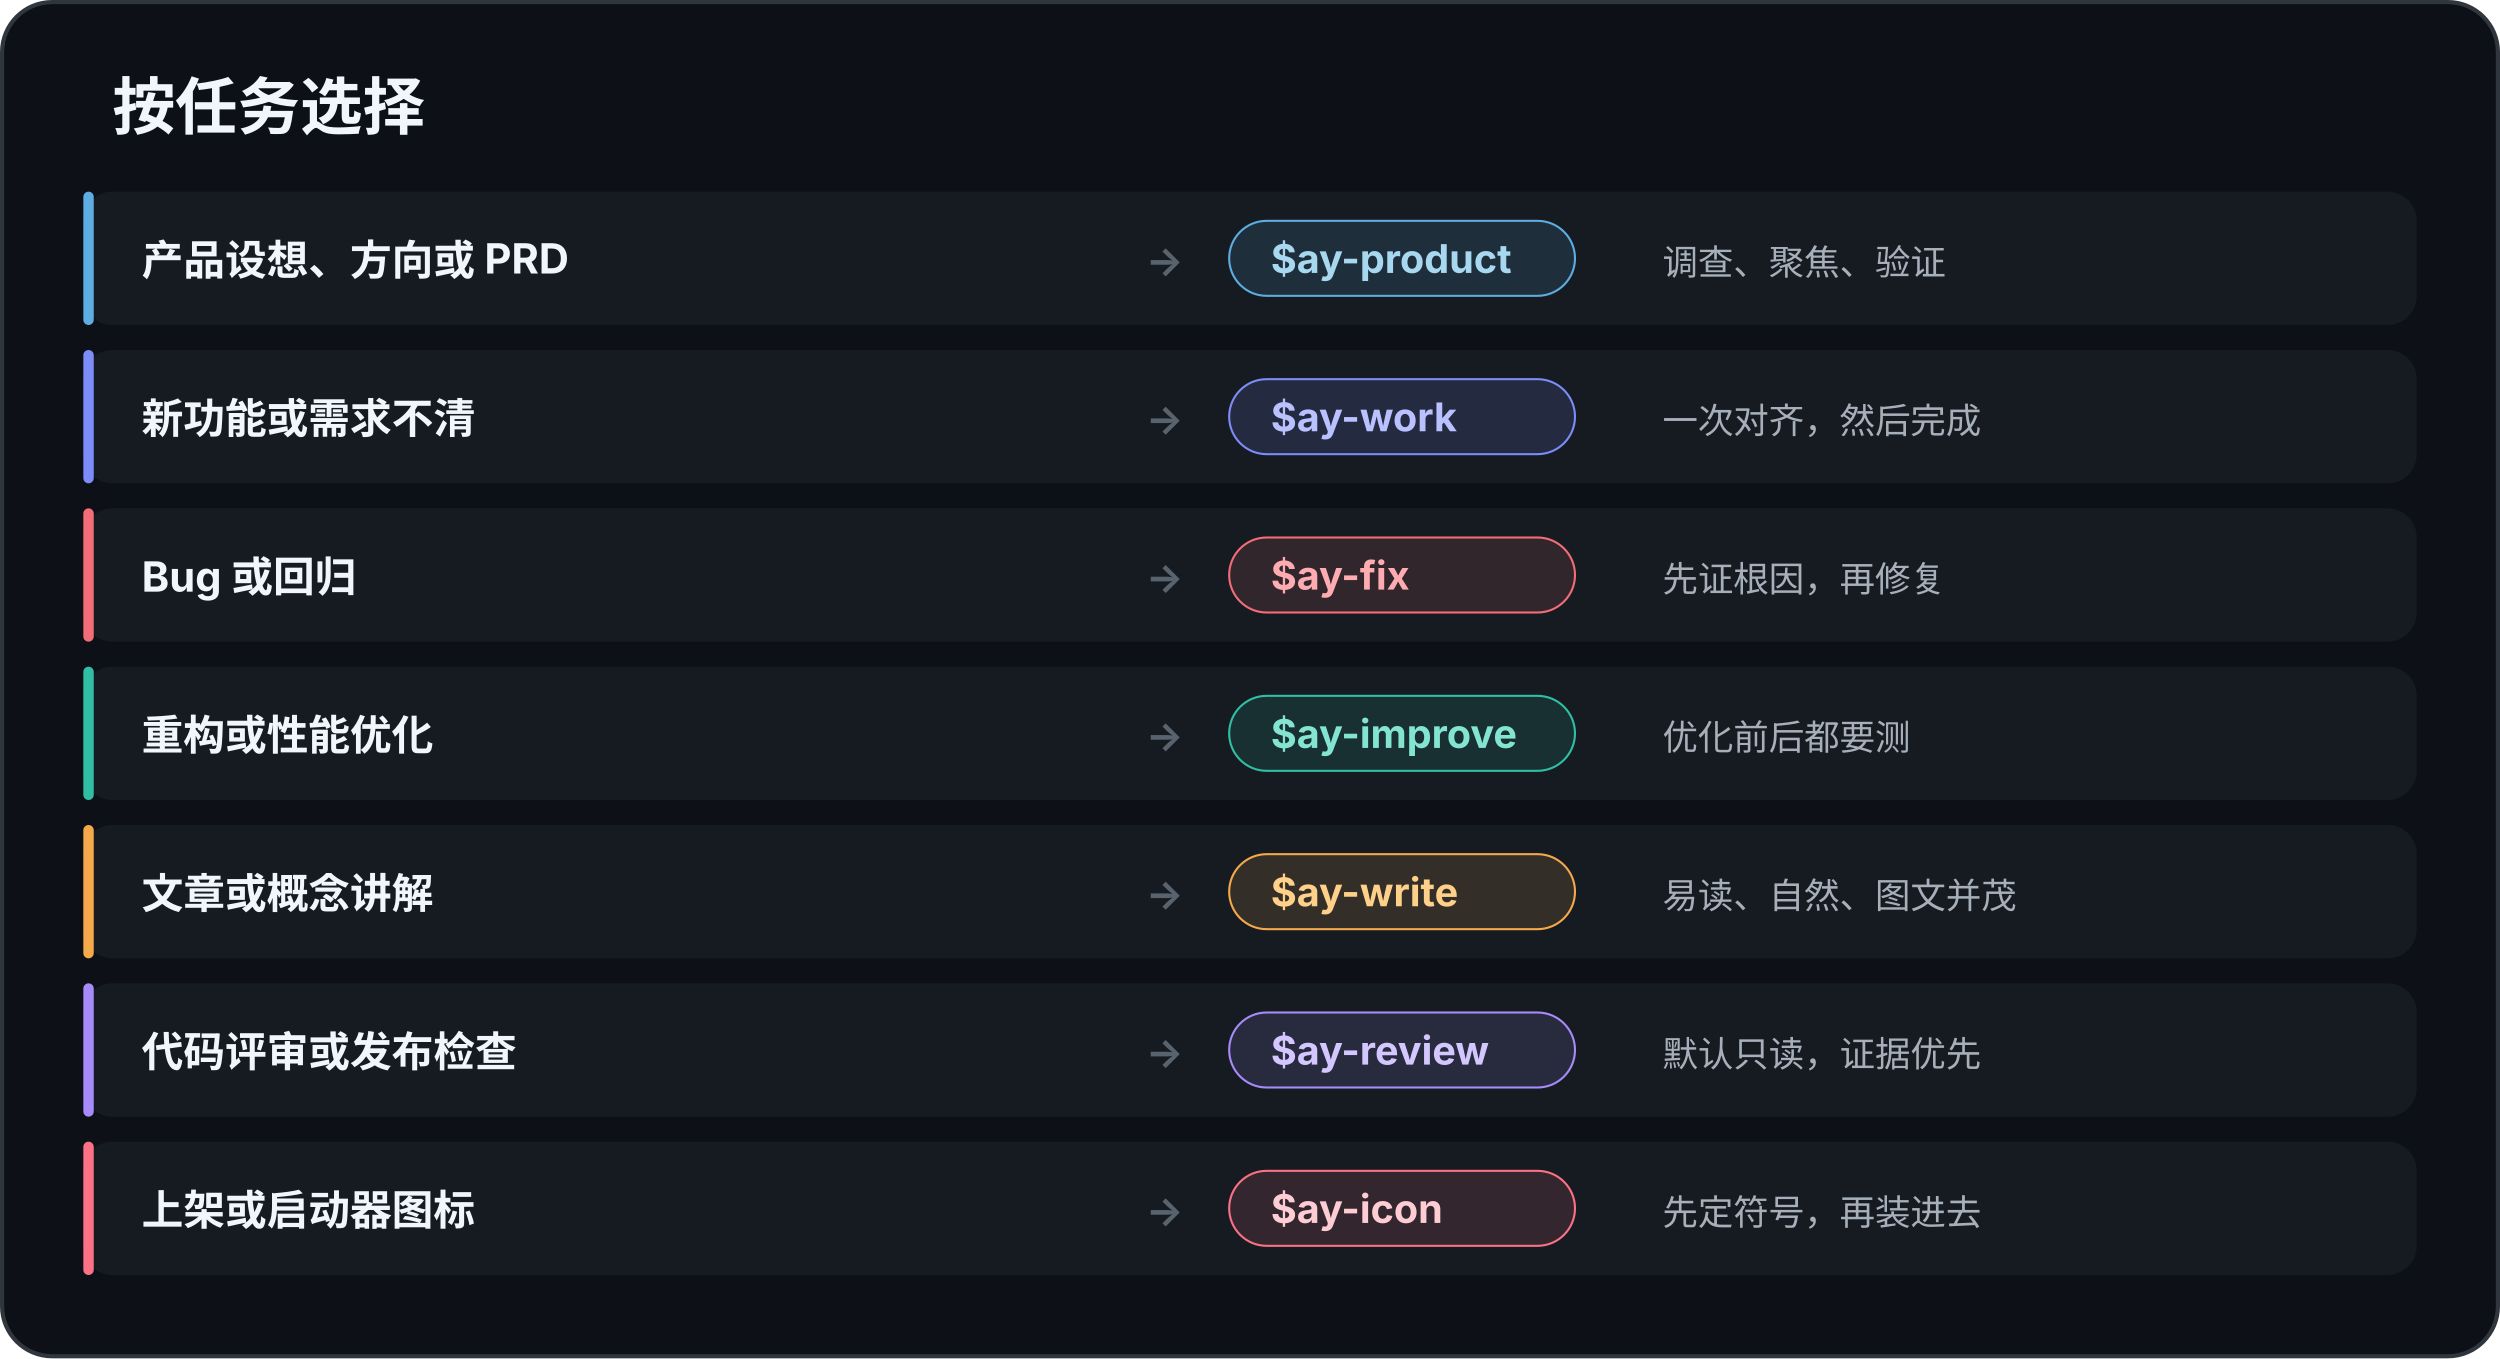
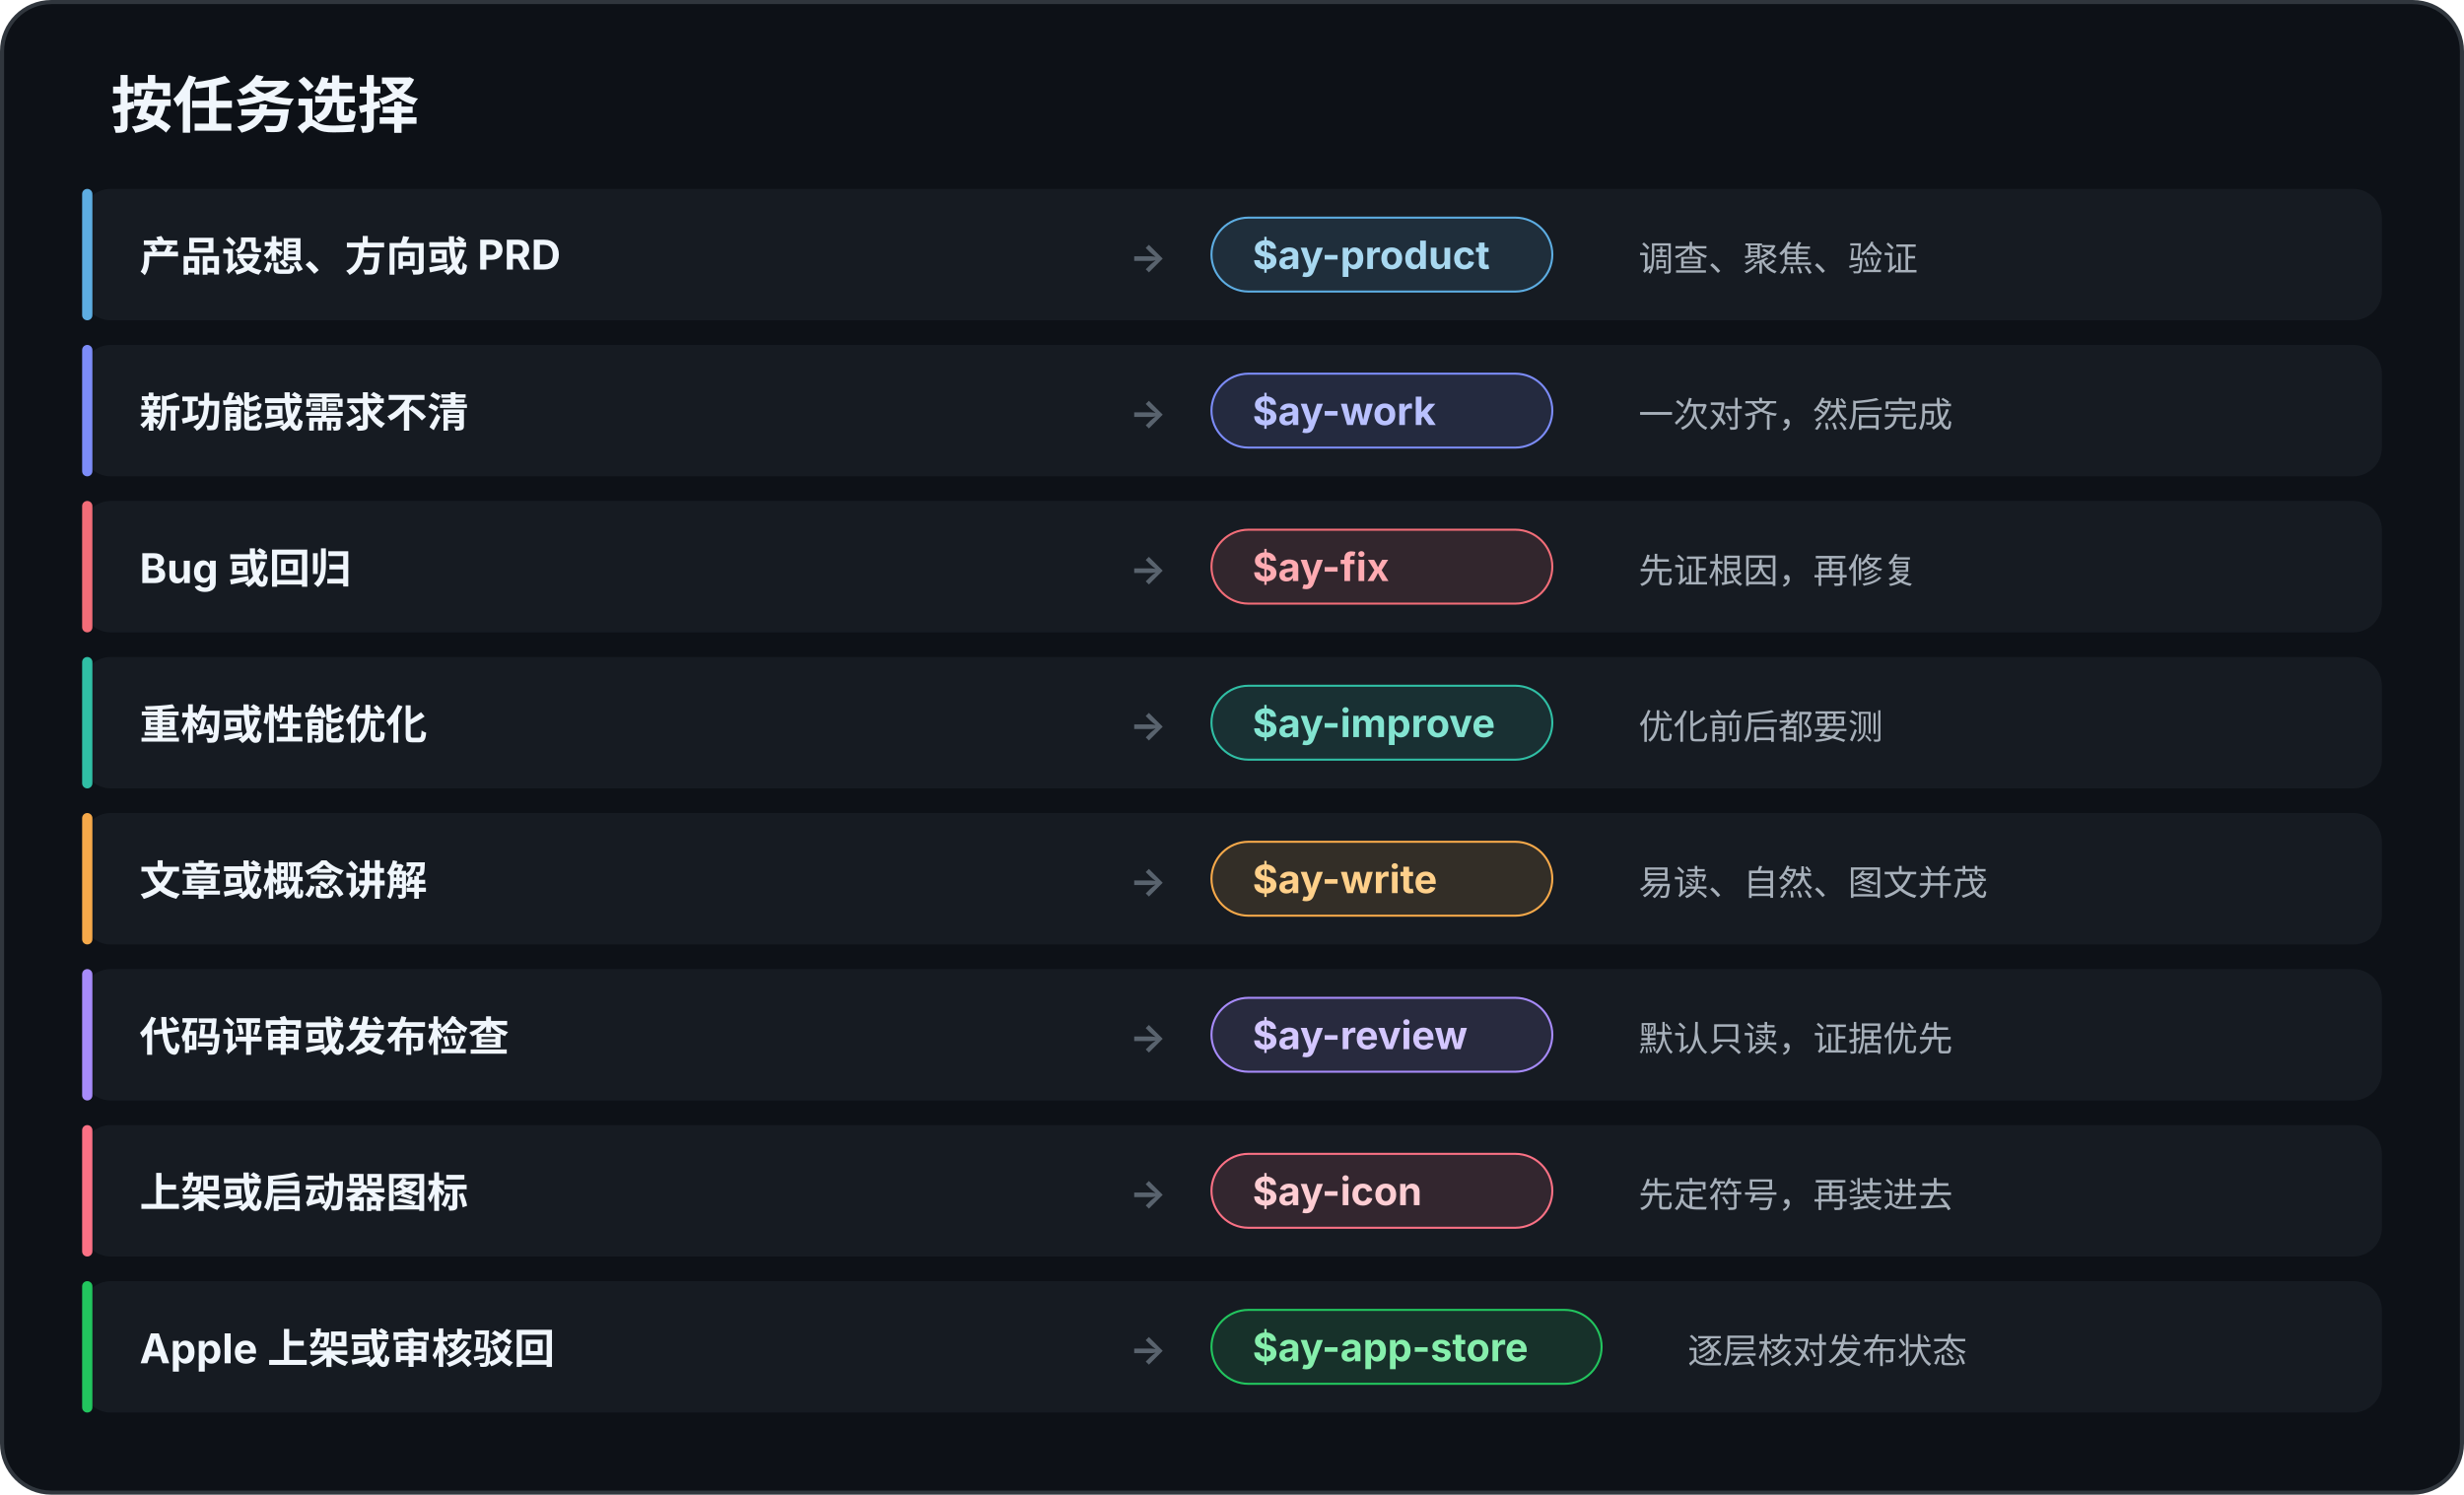
- <svg xmlns="http://www.w3.org/2000/svg" width="100%" viewBox="0 0 1200 652" role="img" aria-labelledby="title description">
+ <svg xmlns="http://www.w3.org/2000/svg" width="100%" viewBox="0 0 1200 728" role="img" aria-labelledby="title description">
  <style>
    text { font-family: Inter, ui-sans-serif, -apple-system, BlinkMacSystemFont, "Segoe UI", "PingFang SC", "Microsoft YaHei", sans-serif; }
    .task { fill: #F0F6FC; font-size: 20px; font-weight: 650; }
    .skill { font-size: 19px; font-weight: 750; }
    .outcome { fill: #A7B0BA; font-size: 17px; font-weight: 500; }
    .arrow { fill: #59636E; font-size: 19px; font-weight: 700; }
  </style>
-   <rect x="1" y="1" width="1198" height="650" rx="24" fill="#0D1117" stroke="#30363D" stroke-width="2" />
+   <rect x="1" y="1" width="1198" height="726" rx="24" fill="#0D1117" stroke="#30363D" stroke-width="2" />
  <text x="54" y="62" fill="#F0F6FC" font-size="30" font-weight="760">按任务选择</text>
  <g transform="translate(40 92)">
    <rect width="1120" height="64" rx="14" fill="#161B22" />
    <rect width="5" height="64" rx="2.5" fill="#5DADE2" />
    <text x="28" y="40" class="task">产品设想、方向或 PRD</text>
    <text x="510" y="40" class="arrow">→</text>
    <rect x="550" y="14" width="166" height="36" rx="18" fill="#5DADE2" fill-opacity=".13" stroke="#5DADE2" />
    <text x="570" y="39" class="skill" fill="#A8D8F0">$ay-product</text>
    <text x="758" y="40" class="outcome">调查、聚焦、验证</text>
  </g>
  <g transform="translate(40 168)">
    <rect width="1120" height="64" rx="14" fill="#161B22" />
    <rect width="5" height="64" rx="2.5" fill="#7C8CF8" />
    <text x="28" y="40" class="task">新功能或需求不清</text>
    <text x="510" y="40" class="arrow">→</text>
    <rect x="550" y="14" width="166" height="36" rx="18" fill="#7C8CF8" fill-opacity=".14" stroke="#7C8CF8" />
    <text x="570" y="39" class="skill" fill="#B9C1FF">$ay-work</text>
    <text x="758" y="40" class="outcome">一次对齐，然后完成</text>
  </g>
  <g transform="translate(40 244)">
    <rect width="1120" height="64" rx="14" fill="#161B22" />
    <rect width="5" height="64" rx="2.5" fill="#F26D78" />
    <text x="28" y="40" class="task">Bug 或回归</text>
    <text x="510" y="40" class="arrow">→</text>
    <rect x="550" y="14" width="166" height="36" rx="18" fill="#F26D78" fill-opacity=".13" stroke="#F26D78" />
    <text x="570" y="39" class="skill" fill="#FFABB2">$ay-fix</text>
    <text x="758" y="40" class="outcome">先证根因，再修复</text>
  </g>
  <g transform="translate(40 320)">
    <rect width="1120" height="64" rx="14" fill="#161B22" />
    <rect width="5" height="64" rx="2.5" fill="#30BFA5" />
    <text x="28" y="40" class="task">重构或性能优化</text>
    <text x="510" y="40" class="arrow">→</text>
    <rect x="550" y="14" width="166" height="36" rx="18" fill="#30BFA5" fill-opacity=".13" stroke="#30BFA5" />
    <text x="570" y="39" class="skill" fill="#83E4D1">$ay-improve</text>
    <text x="758" y="40" class="outcome">优化前后都要测</text>
  </g>
  <g transform="translate(40 396)">
    <rect width="1120" height="64" rx="14" fill="#161B22" />
    <rect width="5" height="64" rx="2.5" fill="#F6A94A" />
    <text x="28" y="40" class="task">文章或概念讲解</text>
    <text x="510" y="40" class="arrow">→</text>
    <rect x="550" y="14" width="166" height="36" rx="18" fill="#F6A94A" fill-opacity=".13" stroke="#F6A94A" />
    <text x="570" y="39" class="skill" fill="#FFD08A">$ay-write</text>
    <text x="758" y="40" class="outcome">易读、自然、图文并茂</text>
  </g>
  <g transform="translate(40 472)">
    <rect width="1120" height="64" rx="14" fill="#161B22" />
    <rect width="5" height="64" rx="2.5" fill="#A78BFA" />
    <text x="28" y="40" class="task">代码评审或发布检查</text>
    <text x="510" y="40" class="arrow">→</text>
    <rect x="550" y="14" width="166" height="36" rx="18" fill="#A78BFA" fill-opacity=".13" stroke="#A78BFA" />
    <text x="570" y="39" class="skill" fill="#D4C7FF">$ay-review</text>
    <text x="758" y="40" class="outcome">默认只读，证据优先</text>
  </g>
  <g transform="translate(40 548)">
    <rect width="1120" height="64" rx="14" fill="#161B22" />
    <rect width="5" height="64" rx="2.5" fill="#FB7185" />
    <text x="28" y="40" class="task">上架或启动器图标</text>
    <text x="510" y="40" class="arrow">→</text>
    <rect x="550" y="14" width="166" height="36" rx="18" fill="#FB7185" fill-opacity=".13" stroke="#FB7185" />
    <text x="570" y="39" class="skill" fill="#FECDD3">$ay-icon</text>
    <text x="758" y="40" class="outcome">先定符号，再装进去</text>
  </g>
+   <g transform="translate(40 624)">
+     <rect width="1120" height="64" rx="14" fill="#161B22" />
+     <rect width="5" height="64" rx="2.5" fill="#22C55E" />
+     <text x="28" y="40" class="task">Apple 上架或审核驳回</text>
+     <text x="510" y="40" class="arrow">→</text>
+     <rect x="550" y="14" width="190" height="36" rx="18" fill="#22C55E" fill-opacity=".13" stroke="#22C55E" />
+     <text x="570" y="39" class="skill" fill="#86EFAC">$ay-app-store</text>
+     <text x="782" y="40" class="outcome">逐层核对发布状态</text>
+   </g>
</svg>
